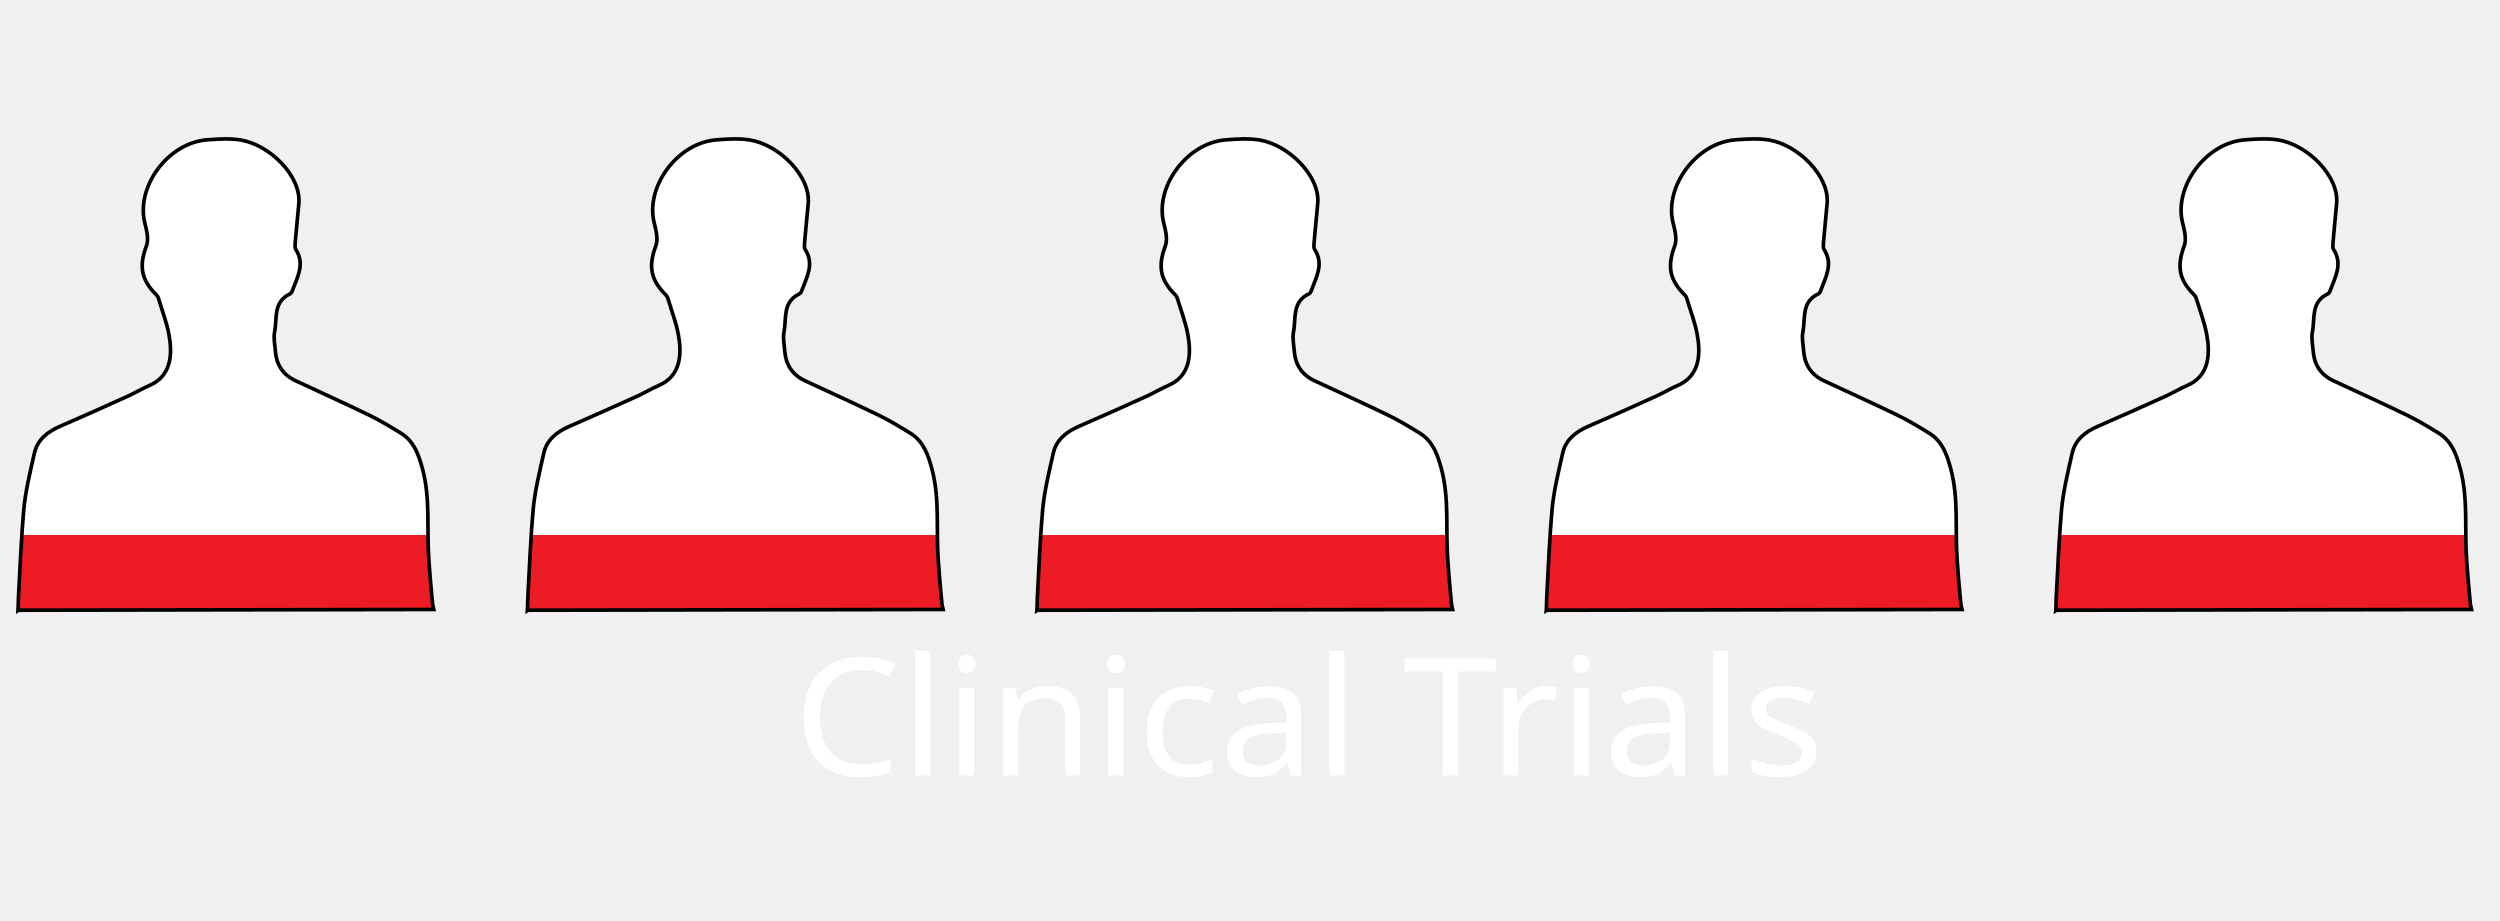
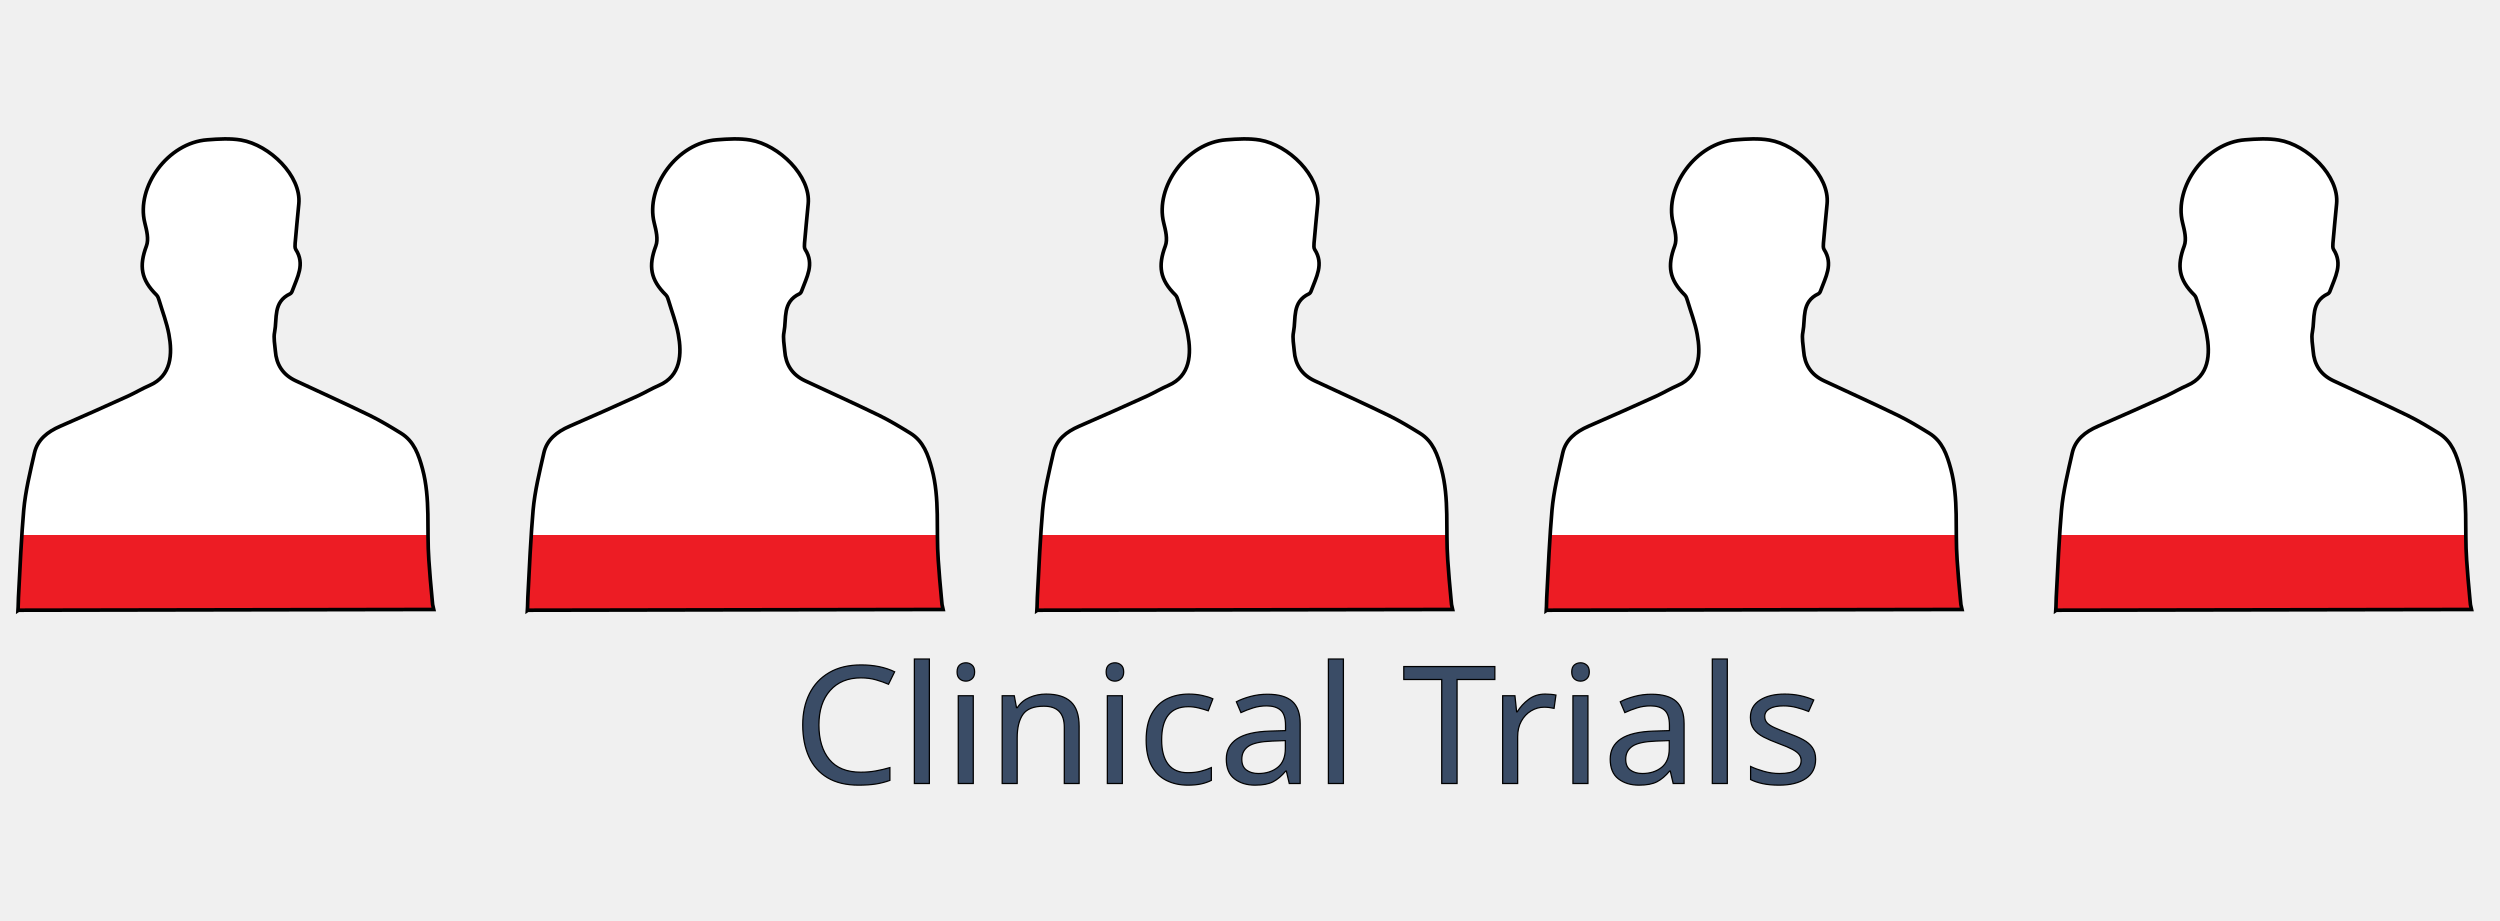
<svg xmlns="http://www.w3.org/2000/svg" version="1.1" id="Layer_1" x="0px" y="0px" viewBox="0 0 2045.6 753" enable-background="new 0 0 2045.6 753" xml:space="preserve">
  <g>
    <linearGradient id="SVGID_1_" gradientUnits="userSpaceOnUse" x1="184.819" y1="113.639" x2="184.819" y2="499.353">
      <stop offset="0.84" style="stop-color:#FFFFFF" />
      <stop offset="0.84" style="stop-color:#ED1C24" />
    </linearGradient>
    <path fill="url(#SVGID_1_)" stroke="#000000" stroke-width="3" stroke-miterlimit="10" d="M15.1,499.3l339.8-0.6l-0.9-4   c-0.2-1.8-0.4-3.6-0.5-5.3c-1-10.4-1.9-20.8-2.6-31.2c-1.8-24.9,1.4-50-5.2-74.6c-3.1-11.4-6.8-22.5-17.7-29.2   c-8.3-5.1-16.7-10.2-25.5-14.5c-20-9.7-40.3-18.9-60.5-28.3c-10.7-5-15.9-13.4-16.7-24.5c-0.4-5.1-1.6-10.5-0.6-15.4   c2.2-11.1-1.5-24.6,12.7-31.3c0.8-0.4,1.5-1.5,1.8-2.5c4-11,10.6-21.8,2.8-33.8c-0.8-1.3-0.6-3.4-0.5-5.1c0.9-10.8,2-21.5,3-32.2   c2.2-22.8-23.8-48.2-47.3-52.2c-8.9-1.5-18.4-0.9-27.5-0.2c-32.3,2.3-58.6,38.5-51.2,68c1.5,6.1,3.4,13.4,1.3,18.9   c-6.1,16.3-4.5,27.5,8.3,40.1c1.2,1.2,1.7,3.1,2.2,4.7c2.7,9.1,6.2,18.1,7.9,27.4c3,16.1,2.2,34.1-15.9,41.9   c-5.8,2.5-11.3,5.8-17.1,8.5c-18.6,8.4-37.2,16.8-56,24.9c-10.3,4.5-18.5,10.9-21,21.8c-3.5,15.5-7.4,31.2-8.8,46.9   c-1.6,17.3-3.4,52.4-4.3,71.4c-0.3,6.7-0.2,9.5-0.3,10.6L15.1,499.3z" />
    <linearGradient id="SVGID_2_" gradientUnits="userSpaceOnUse" x1="601.668" y1="113.639" x2="601.668" y2="499.353">
      <stop offset="0.84" style="stop-color:#FFFFFF" />
      <stop offset="0.84" style="stop-color:#ED1C24" />
    </linearGradient>
    <path fill="url(#SVGID_2_)" stroke="#000000" stroke-width="3" stroke-miterlimit="10" d="M431.9,499.3l339.8-0.6l-0.9-4   c-0.2-1.8-0.4-3.6-0.5-5.3c-1-10.4-1.9-20.8-2.6-31.2c-1.8-24.9,1.4-50-5.2-74.6c-3.1-11.4-6.8-22.5-17.7-29.2   c-8.3-5.1-16.7-10.2-25.5-14.5c-20-9.7-40.3-18.9-60.5-28.3c-10.7-5-15.9-13.4-16.7-24.5c-0.4-5.1-1.6-10.5-0.6-15.4   c2.2-11.1-1.5-24.6,12.7-31.3c0.8-0.4,1.5-1.5,1.8-2.5c4-11,10.6-21.8,2.8-33.8c-0.8-1.3-0.6-3.4-0.5-5.1c0.9-10.8,2-21.5,3-32.2   c2.2-22.8-23.8-48.2-47.3-52.2c-8.9-1.5-18.4-0.9-27.5-0.2c-32.3,2.3-58.6,38.5-51.2,68c1.5,6.1,3.4,13.4,1.3,18.9   c-6.1,16.3-4.5,27.5,8.3,40.1c1.2,1.2,1.7,3.1,2.2,4.7c2.7,9.1,6.2,18.1,7.9,27.4c3,16.1,2.2,34.1-15.9,41.9   c-5.8,2.5-11.3,5.8-17.1,8.5c-18.6,8.4-37.2,16.8-56,24.9c-10.3,4.5-18.5,10.9-21,21.8c-3.5,15.5-7.4,31.2-8.8,46.9   c-1.6,17.3-3.4,52.4-4.3,71.4c-0.3,6.7-0.2,9.5-0.3,10.6L431.9,499.3z" />
    <linearGradient id="SVGID_3_" gradientUnits="userSpaceOnUse" x1="1018.516" y1="113.639" x2="1018.516" y2="499.353">
      <stop offset="0.84" style="stop-color:#FFFFFF" />
      <stop offset="0.84" style="stop-color:#ED1C24" />
    </linearGradient>
    <path fill="url(#SVGID_3_)" stroke="#000000" stroke-width="3" stroke-miterlimit="10" d="M848.8,499.3l339.8-0.6l-0.9-4   c-0.2-1.8-0.4-3.6-0.5-5.3c-1-10.4-1.9-20.8-2.6-31.2c-1.8-24.9,1.4-50-5.2-74.6c-3.1-11.4-6.8-22.5-17.7-29.2   c-8.3-5.1-16.7-10.2-25.5-14.5c-20-9.7-40.3-18.9-60.5-28.3c-10.7-5-15.9-13.4-16.7-24.5c-0.4-5.1-1.6-10.5-0.6-15.4   c2.2-11.1-1.5-24.6,12.7-31.3c0.8-0.4,1.5-1.5,1.8-2.5c4-11,10.6-21.8,2.8-33.8c-0.8-1.3-0.6-3.4-0.5-5.1c0.9-10.8,2-21.5,3-32.2   c2.2-22.8-23.8-48.2-47.3-52.2c-8.9-1.5-18.4-0.9-27.5-0.2c-32.3,2.3-58.6,38.5-51.2,68c1.5,6.1,3.4,13.4,1.3,18.9   c-6.1,16.3-4.5,27.5,8.3,40.1c1.2,1.2,1.7,3.1,2.2,4.7c2.7,9.1,6.2,18.1,7.9,27.4c3,16.1,2.2,34.1-15.9,41.9   c-5.8,2.5-11.3,5.8-17.1,8.5c-18.6,8.4-37.2,16.8-56,24.9c-10.3,4.5-18.5,10.9-21,21.8c-3.5,15.5-7.4,31.2-8.8,46.9   c-1.6,17.3-3.4,52.4-4.3,71.4c-0.3,6.7-0.2,9.5-0.3,10.6L848.8,499.3z" />
    <linearGradient id="SVGID_4_" gradientUnits="userSpaceOnUse" x1="1435.365" y1="113.639" x2="1435.365" y2="499.353">
      <stop offset="0.84" style="stop-color:#FFFFFF" />
      <stop offset="0.84" style="stop-color:#ED1C24" />
    </linearGradient>
    <path fill="url(#SVGID_4_)" stroke="#000000" stroke-width="3" stroke-miterlimit="10" d="M1265.6,499.3l339.8-0.6l-0.9-4   c-0.2-1.8-0.4-3.6-0.5-5.3c-1-10.4-1.9-20.8-2.6-31.2c-1.8-24.9,1.4-50-5.2-74.6c-3.1-11.4-6.8-22.5-17.7-29.2   c-8.3-5.1-16.7-10.2-25.5-14.5c-20-9.7-40.3-18.9-60.5-28.3c-10.7-5-15.9-13.4-16.7-24.5c-0.4-5.1-1.6-10.5-0.6-15.4   c2.2-11.1-1.5-24.6,12.7-31.3c0.8-0.4,1.5-1.5,1.8-2.5c4-11,10.6-21.8,2.8-33.8c-0.8-1.3-0.6-3.4-0.5-5.1c0.9-10.8,2-21.5,3-32.2   c2.2-22.8-23.8-48.2-47.3-52.2c-8.9-1.5-18.4-0.9-27.5-0.2c-32.3,2.3-58.6,38.5-51.2,68c1.5,6.1,3.4,13.4,1.3,18.9   c-6.1,16.3-4.5,27.5,8.3,40.1c1.2,1.2,1.7,3.1,2.2,4.7c2.7,9.1,6.2,18.1,7.9,27.4c3,16.1,2.2,34.1-15.9,41.9   c-5.8,2.5-11.3,5.8-17.1,8.5c-18.6,8.4-37.2,16.8-56,24.9c-10.3,4.5-18.5,10.9-21,21.8c-3.5,15.5-7.4,31.2-8.8,46.9   c-1.6,17.3-3.4,52.4-4.3,71.4c-0.3,6.7-0.2,9.5-0.3,10.6L1265.6,499.3z" />
    <linearGradient id="SVGID_5_" gradientUnits="userSpaceOnUse" x1="1852.214" y1="113.639" x2="1852.214" y2="499.353">
      <stop offset="0.84" style="stop-color:#FFFFFF" />
      <stop offset="0.84" style="stop-color:#ED1C24" />
    </linearGradient>
    <path fill="url(#SVGID_5_)" stroke="#000000" stroke-width="3" stroke-miterlimit="10" d="M1682.5,499.3l339.8-0.6l-0.9-4   c-0.2-1.8-0.4-3.6-0.5-5.3c-1-10.4-1.9-20.8-2.6-31.2c-1.8-24.9,1.4-50-5.2-74.6c-3.1-11.4-6.8-22.5-17.7-29.2   c-8.3-5.1-16.7-10.2-25.5-14.5c-20-9.7-40.3-18.9-60.5-28.3c-10.7-5-15.9-13.4-16.7-24.5c-0.4-5.1-1.6-10.5-0.6-15.4   c2.2-11.1-1.5-24.6,12.7-31.3c0.8-0.4,1.5-1.5,1.8-2.5c4-11,10.6-21.8,2.8-33.8c-0.8-1.3-0.6-3.4-0.5-5.1c0.9-10.8,2-21.5,3-32.2   c2.2-22.8-23.8-48.2-47.3-52.2c-8.9-1.5-18.4-0.9-27.5-0.2c-32.3,2.3-58.6,38.5-51.2,68c1.5,6.1,3.4,13.4,1.3,18.9   c-6.1,16.3-4.5,27.5,8.3,40.1c1.2,1.2,1.7,3.1,2.2,4.7c2.7,9.1,6.2,18.1,7.9,27.4c3,16.1,2.2,34.1-15.9,41.9   c-5.8,2.5-11.3,5.8-17.1,8.5c-18.6,8.4-37.2,16.8-56,24.9c-10.3,4.5-18.5,10.9-21,21.8c-3.5,15.5-7.4,31.2-8.8,46.9   c-1.6,17.3-3.4,52.4-4.3,71.4c-0.3,6.7-0.2,9.5-0.3,10.6L1682.5,499.3z" />
  </g>
-   <g>
-     <path fill="none" d="M1639.1,702.6H397.9c-23.1,0-42.1-3.8-42.1-8.4v-147c0-4.6,18.9-8.4,42.1-8.4h1241.2c23.1,0,42.1,3.8,42.1,8.4   v147C1681.2,698.9,1662.2,702.6,1639.1,702.6z" />
-     <text transform="matrix(1.039 0 0 1 649.1078 634.5546)" fill="#FFFFFF" font-family="'HelveticaNeue-Thin'" font-size="134.016">Clinical Trials</text>
-   </g>
+   <path fill="none" d="M1957.8,695.2H77.7c-35.1,0-63.7-3.5-63.7-7.7V553.1c0-4.2,28.7-7.7,63.7-7.7h1880c35.1,0,63.7,3.5,63.7,7.7  v134.4C2021.5,691.7,1992.8,695.2,1957.8,695.2z" />
+   <text transform="matrix(1.039 0 0 1 648.3455 641.0946)" fill="#3A4C66" stroke="#000000" stroke-miterlimit="10" font-family="'HelveticaNeue-Thin'" font-size="134.016">Clinical Trials</text>
</svg>
